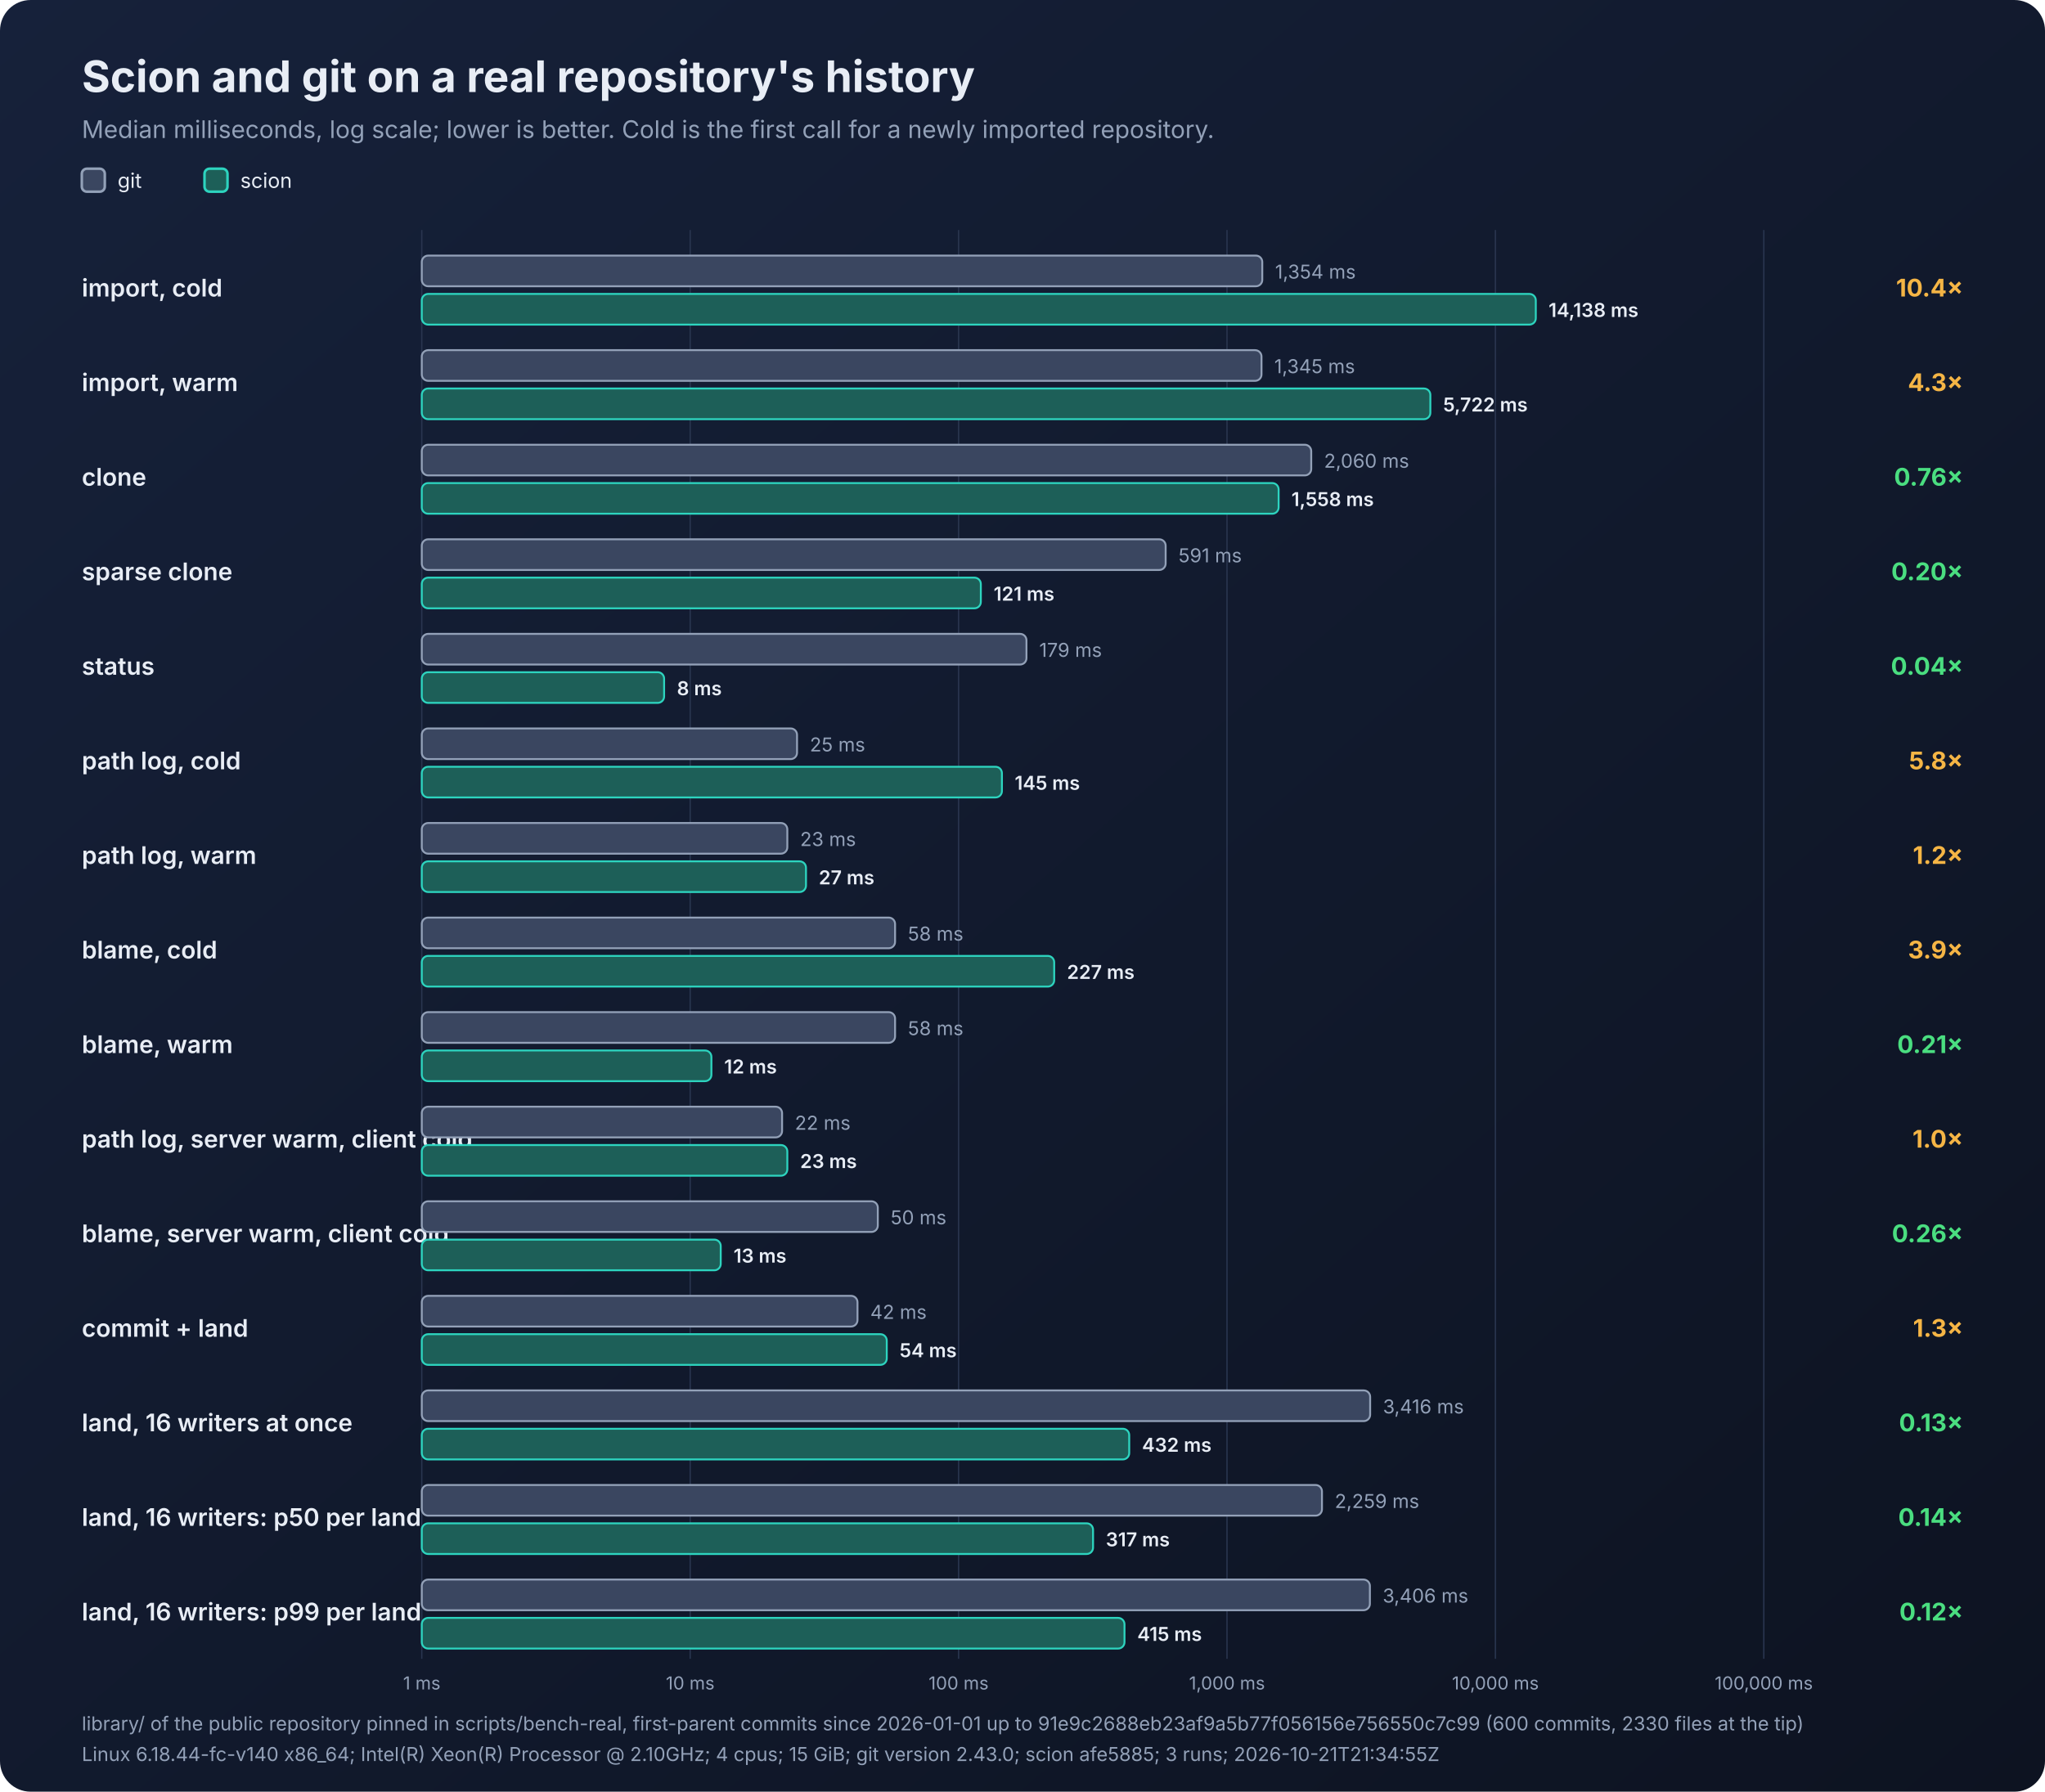
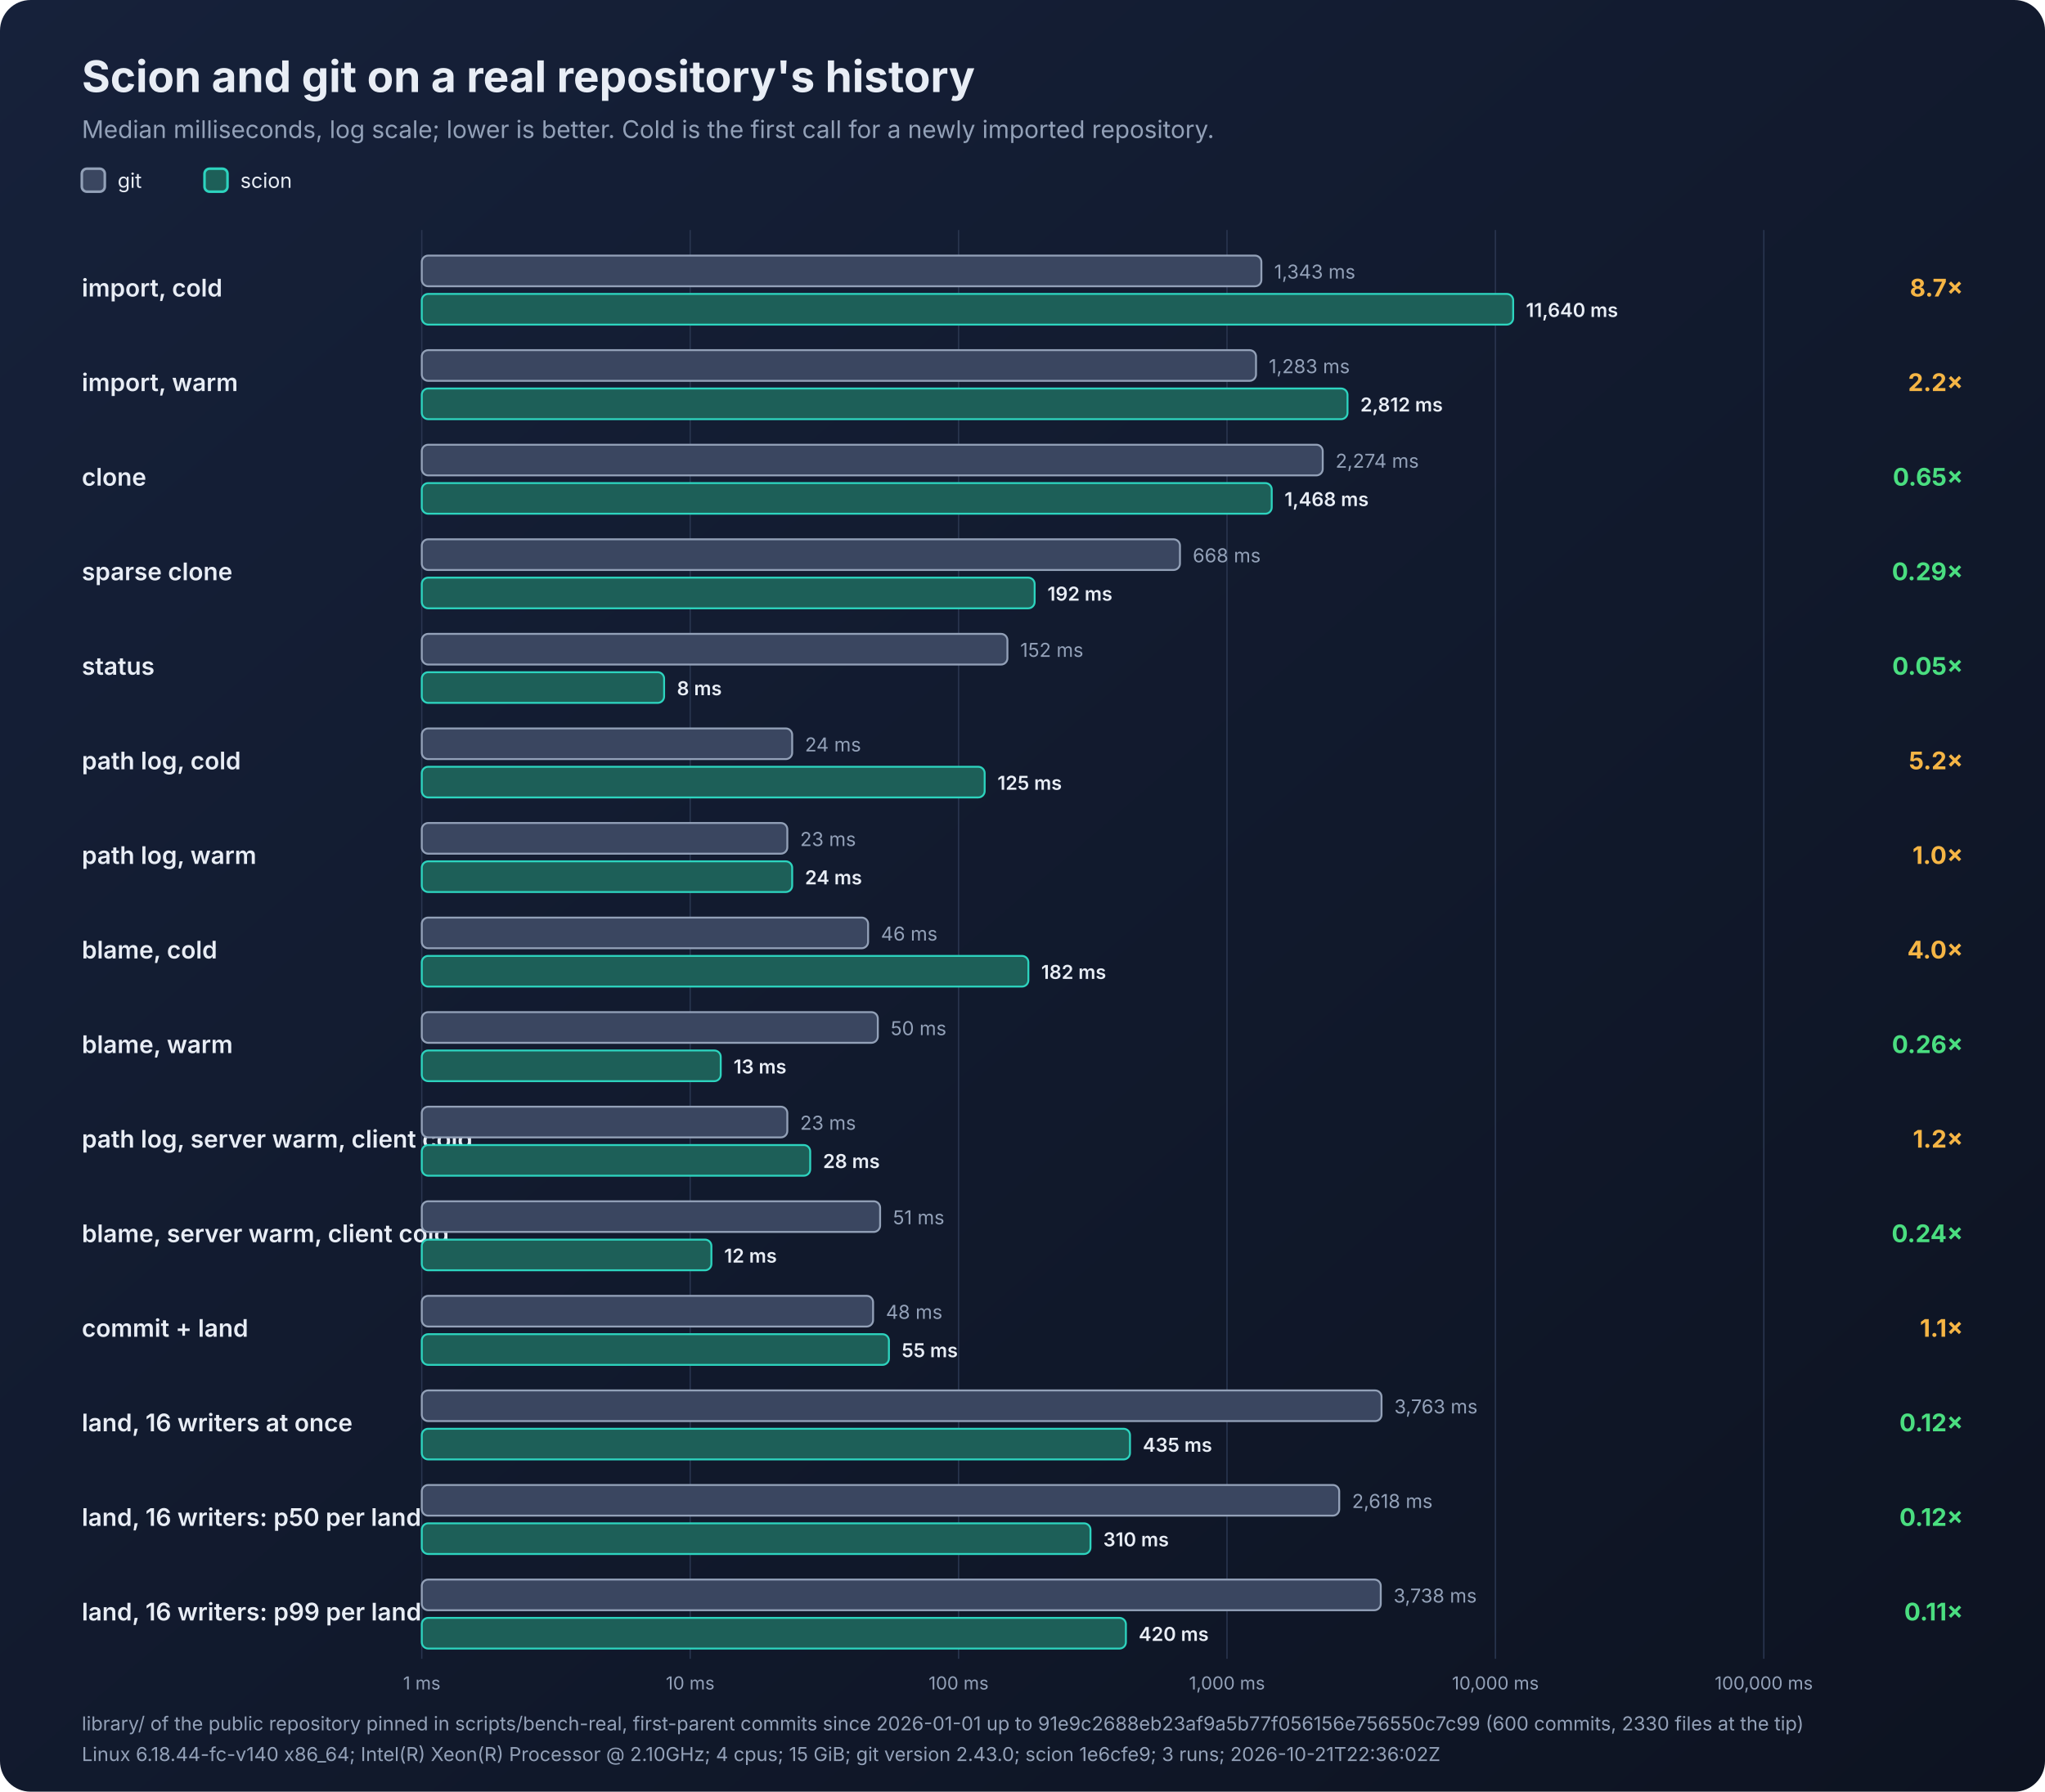
<svg xmlns="http://www.w3.org/2000/svg" width="1600" height="1402" viewBox="0 0 1600 1402" role="img" aria-label="Median times of Scion and git on a real repository's history">
  <defs>
    <marker id="a-teal" viewBox="0 0 10 10" refX="9" refY="5" markerWidth="7" markerHeight="7" orient="auto-start-reverse">
      <path d="M0,0 L10,5 L0,10 z" fill="#2dd4bf" />
    </marker>
    <marker id="a-amber" viewBox="0 0 10 10" refX="9" refY="5" markerWidth="7" markerHeight="7" orient="auto-start-reverse">
      <path d="M0,0 L10,5 L0,10 z" fill="#f5b545" />
    </marker>
    <marker id="a-violet" viewBox="0 0 10 10" refX="9" refY="5" markerWidth="7" markerHeight="7" orient="auto-start-reverse">
      <path d="M0,0 L10,5 L0,10 z" fill="#a78bfa" />
    </marker>
    <marker id="a-muted" viewBox="0 0 10 10" refX="9" refY="5" markerWidth="7" markerHeight="7" orient="auto-start-reverse">
      <path d="M0,0 L10,5 L0,10 z" fill="#93a1b8" />
    </marker>
    <linearGradient id="glow" x1="0" y1="0" x2="1" y2="1">
      <stop offset="0" stop-color="#16213a" />
      <stop offset="1" stop-color="#0d1321" />
    </linearGradient>
  </defs>
  <rect x="0" y="0" width="1600" height="1402" rx="24" fill="url(#glow)" />
  <text x="64" y="72" font-family="Inter, 'Segoe UI', -apple-system, BlinkMacSystemFont, Helvetica, Arial, sans-serif" font-size="34" fill="#e8edf5" font-weight="700" text-anchor="start">Scion and git on a real repository's history</text>
  <text x="64" y="108" font-family="Inter, 'Segoe UI', -apple-system, BlinkMacSystemFont, Helvetica, Arial, sans-serif" font-size="19" fill="#93a1b8" font-weight="400" text-anchor="start">Median milliseconds, log scale; lower is better. Cold is the first call for a newly imported repository.</text>
  <rect x="64" y="132" width="18" height="18" rx="4" fill="#3a4660" stroke="#93a1b8" stroke-width="2" />
  <text x="92" y="147" font-family="Inter, 'Segoe UI', -apple-system, BlinkMacSystemFont, Helvetica, Arial, sans-serif" font-size="16" fill="#e8edf5" font-weight="400" text-anchor="start">git</text>
  <rect x="160" y="132" width="18" height="18" rx="4" fill="#1d5f58" stroke="#2dd4bf" stroke-width="2" />
  <text x="188" y="147" font-family="Inter, 'Segoe UI', -apple-system, BlinkMacSystemFont, Helvetica, Arial, sans-serif" font-size="16" fill="#e8edf5" font-weight="400" text-anchor="start">scion</text>
  <line x1="330.0" y1="180" x2="330.0" y2="1298" stroke="#2a3650" stroke-width="1" />
  <text x="330.0" y="1322" font-family="Inter, 'Segoe UI', -apple-system, BlinkMacSystemFont, Helvetica, Arial, sans-serif" font-size="14" fill="#93a1b8" font-weight="400" text-anchor="middle">1 ms</text>
  <line x1="540.0" y1="180" x2="540.0" y2="1298" stroke="#2a3650" stroke-width="1" />
  <text x="540.0" y="1322" font-family="Inter, 'Segoe UI', -apple-system, BlinkMacSystemFont, Helvetica, Arial, sans-serif" font-size="14" fill="#93a1b8" font-weight="400" text-anchor="middle">10 ms</text>
  <line x1="750.0" y1="180" x2="750.0" y2="1298" stroke="#2a3650" stroke-width="1" />
  <text x="750.0" y="1322" font-family="Inter, 'Segoe UI', -apple-system, BlinkMacSystemFont, Helvetica, Arial, sans-serif" font-size="14" fill="#93a1b8" font-weight="400" text-anchor="middle">100 ms</text>
  <line x1="960.0" y1="180" x2="960.0" y2="1298" stroke="#2a3650" stroke-width="1" />
  <text x="960.0" y="1322" font-family="Inter, 'Segoe UI', -apple-system, BlinkMacSystemFont, Helvetica, Arial, sans-serif" font-size="14" fill="#93a1b8" font-weight="400" text-anchor="middle">1,000 ms</text>
  <line x1="1170.0" y1="180" x2="1170.0" y2="1298" stroke="#2a3650" stroke-width="1" />
  <text x="1170.0" y="1322" font-family="Inter, 'Segoe UI', -apple-system, BlinkMacSystemFont, Helvetica, Arial, sans-serif" font-size="14" fill="#93a1b8" font-weight="400" text-anchor="middle">10,000 ms</text>
  <line x1="1380.0" y1="180" x2="1380.0" y2="1298" stroke="#2a3650" stroke-width="1" />
  <text x="1380.0" y="1322" font-family="Inter, 'Segoe UI', -apple-system, BlinkMacSystemFont, Helvetica, Arial, sans-serif" font-size="14" fill="#93a1b8" font-weight="400" text-anchor="middle">100,000 ms</text>
  <text x="64" y="232" font-family="Inter, 'Segoe UI', -apple-system, BlinkMacSystemFont, Helvetica, Arial, sans-serif" font-size="19" fill="#e8edf5" font-weight="600" text-anchor="start">import, cold</text>
-   <rect x="330" y="200" width="657.6" height="24" rx="5" fill="#3a4660" stroke="#93a1b8" stroke-width="1.5" />
-   <text x="997.6" y="218" font-family="Inter, 'Segoe UI', -apple-system, BlinkMacSystemFont, Helvetica, Arial, sans-serif" font-size="15" fill="#93a1b8" font-weight="400" text-anchor="start">1,354 ms</text>
-   <rect x="330" y="230" width="871.6" height="24" rx="5" fill="#1d5f58" stroke="#2dd4bf" stroke-width="1.5" />
-   <text x="1211.6" y="248" font-family="Inter, 'Segoe UI', -apple-system, BlinkMacSystemFont, Helvetica, Arial, sans-serif" font-size="15" fill="#e8edf5" font-weight="600" text-anchor="start">14,138 ms</text>
-   <text x="1536" y="232" font-family="Inter, 'Segoe UI', -apple-system, BlinkMacSystemFont, Helvetica, Arial, sans-serif" font-size="19" fill="#f5b545" font-weight="700" text-anchor="end">10.4×</text>
+   <rect x="330" y="200" width="656.9" height="24" rx="5" fill="#3a4660" stroke="#93a1b8" stroke-width="1.5" />
+   <text x="996.9" y="218" font-family="Inter, 'Segoe UI', -apple-system, BlinkMacSystemFont, Helvetica, Arial, sans-serif" font-size="15" fill="#93a1b8" font-weight="400" text-anchor="start">1,343 ms</text>
+   <rect x="330" y="230" width="853.9" height="24" rx="5" fill="#1d5f58" stroke="#2dd4bf" stroke-width="1.5" />
+   <text x="1193.9" y="248" font-family="Inter, 'Segoe UI', -apple-system, BlinkMacSystemFont, Helvetica, Arial, sans-serif" font-size="15" fill="#e8edf5" font-weight="600" text-anchor="start">11,640 ms</text>
+   <text x="1536" y="232" font-family="Inter, 'Segoe UI', -apple-system, BlinkMacSystemFont, Helvetica, Arial, sans-serif" font-size="19" fill="#f5b545" font-weight="700" text-anchor="end">8.7×</text>
  <text x="64" y="306" font-family="Inter, 'Segoe UI', -apple-system, BlinkMacSystemFont, Helvetica, Arial, sans-serif" font-size="19" fill="#e8edf5" font-weight="600" text-anchor="start">import, warm</text>
-   <rect x="330" y="274" width="657.0" height="24" rx="5" fill="#3a4660" stroke="#93a1b8" stroke-width="1.5" />
-   <text x="997.0" y="292" font-family="Inter, 'Segoe UI', -apple-system, BlinkMacSystemFont, Helvetica, Arial, sans-serif" font-size="15" fill="#93a1b8" font-weight="400" text-anchor="start">1,345 ms</text>
-   <rect x="330" y="304" width="789.1" height="24" rx="5" fill="#1d5f58" stroke="#2dd4bf" stroke-width="1.5" />
-   <text x="1129.1" y="322" font-family="Inter, 'Segoe UI', -apple-system, BlinkMacSystemFont, Helvetica, Arial, sans-serif" font-size="15" fill="#e8edf5" font-weight="600" text-anchor="start">5,722 ms</text>
-   <text x="1536" y="306" font-family="Inter, 'Segoe UI', -apple-system, BlinkMacSystemFont, Helvetica, Arial, sans-serif" font-size="19" fill="#f5b545" font-weight="700" text-anchor="end">4.3×</text>
+   <rect x="330" y="274" width="652.7" height="24" rx="5" fill="#3a4660" stroke="#93a1b8" stroke-width="1.5" />
+   <text x="992.7" y="292" font-family="Inter, 'Segoe UI', -apple-system, BlinkMacSystemFont, Helvetica, Arial, sans-serif" font-size="15" fill="#93a1b8" font-weight="400" text-anchor="start">1,283 ms</text>
+   <rect x="330" y="304" width="724.3" height="24" rx="5" fill="#1d5f58" stroke="#2dd4bf" stroke-width="1.5" />
+   <text x="1064.3" y="322" font-family="Inter, 'Segoe UI', -apple-system, BlinkMacSystemFont, Helvetica, Arial, sans-serif" font-size="15" fill="#e8edf5" font-weight="600" text-anchor="start">2,812 ms</text>
+   <text x="1536" y="306" font-family="Inter, 'Segoe UI', -apple-system, BlinkMacSystemFont, Helvetica, Arial, sans-serif" font-size="19" fill="#f5b545" font-weight="700" text-anchor="end">2.2×</text>
  <text x="64" y="380" font-family="Inter, 'Segoe UI', -apple-system, BlinkMacSystemFont, Helvetica, Arial, sans-serif" font-size="19" fill="#e8edf5" font-weight="600" text-anchor="start">clone</text>
-   <rect x="330" y="348" width="695.9" height="24" rx="5" fill="#3a4660" stroke="#93a1b8" stroke-width="1.5" />
-   <text x="1035.9" y="366" font-family="Inter, 'Segoe UI', -apple-system, BlinkMacSystemFont, Helvetica, Arial, sans-serif" font-size="15" fill="#93a1b8" font-weight="400" text-anchor="start">2,060 ms</text>
-   <rect x="330" y="378" width="670.4" height="24" rx="5" fill="#1d5f58" stroke="#2dd4bf" stroke-width="1.5" />
-   <text x="1010.4" y="396" font-family="Inter, 'Segoe UI', -apple-system, BlinkMacSystemFont, Helvetica, Arial, sans-serif" font-size="15" fill="#e8edf5" font-weight="600" text-anchor="start">1,558 ms</text>
-   <text x="1536" y="380" font-family="Inter, 'Segoe UI', -apple-system, BlinkMacSystemFont, Helvetica, Arial, sans-serif" font-size="19" fill="#4ade80" font-weight="700" text-anchor="end">0.76×</text>
+   <rect x="330" y="348" width="704.9" height="24" rx="5" fill="#3a4660" stroke="#93a1b8" stroke-width="1.5" />
+   <text x="1044.9" y="366" font-family="Inter, 'Segoe UI', -apple-system, BlinkMacSystemFont, Helvetica, Arial, sans-serif" font-size="15" fill="#93a1b8" font-weight="400" text-anchor="start">2,274 ms</text>
+   <rect x="330" y="378" width="665.0" height="24" rx="5" fill="#1d5f58" stroke="#2dd4bf" stroke-width="1.5" />
+   <text x="1005.0" y="396" font-family="Inter, 'Segoe UI', -apple-system, BlinkMacSystemFont, Helvetica, Arial, sans-serif" font-size="15" fill="#e8edf5" font-weight="600" text-anchor="start">1,468 ms</text>
+   <text x="1536" y="380" font-family="Inter, 'Segoe UI', -apple-system, BlinkMacSystemFont, Helvetica, Arial, sans-serif" font-size="19" fill="#4ade80" font-weight="700" text-anchor="end">0.65×</text>
  <text x="64" y="454" font-family="Inter, 'Segoe UI', -apple-system, BlinkMacSystemFont, Helvetica, Arial, sans-serif" font-size="19" fill="#e8edf5" font-weight="600" text-anchor="start">sparse clone</text>
-   <rect x="330" y="422" width="582.0" height="24" rx="5" fill="#3a4660" stroke="#93a1b8" stroke-width="1.5" />
-   <text x="922.0" y="440" font-family="Inter, 'Segoe UI', -apple-system, BlinkMacSystemFont, Helvetica, Arial, sans-serif" font-size="15" fill="#93a1b8" font-weight="400" text-anchor="start">591 ms</text>
-   <rect x="330" y="452" width="437.4" height="24" rx="5" fill="#1d5f58" stroke="#2dd4bf" stroke-width="1.5" />
-   <text x="777.4" y="470" font-family="Inter, 'Segoe UI', -apple-system, BlinkMacSystemFont, Helvetica, Arial, sans-serif" font-size="15" fill="#e8edf5" font-weight="600" text-anchor="start">121 ms</text>
-   <text x="1536" y="454" font-family="Inter, 'Segoe UI', -apple-system, BlinkMacSystemFont, Helvetica, Arial, sans-serif" font-size="19" fill="#4ade80" font-weight="700" text-anchor="end">0.20×</text>
+   <rect x="330" y="422" width="593.2" height="24" rx="5" fill="#3a4660" stroke="#93a1b8" stroke-width="1.5" />
+   <text x="933.2" y="440" font-family="Inter, 'Segoe UI', -apple-system, BlinkMacSystemFont, Helvetica, Arial, sans-serif" font-size="15" fill="#93a1b8" font-weight="400" text-anchor="start">668 ms</text>
+   <rect x="330" y="452" width="479.5" height="24" rx="5" fill="#1d5f58" stroke="#2dd4bf" stroke-width="1.5" />
+   <text x="819.5" y="470" font-family="Inter, 'Segoe UI', -apple-system, BlinkMacSystemFont, Helvetica, Arial, sans-serif" font-size="15" fill="#e8edf5" font-weight="600" text-anchor="start">192 ms</text>
+   <text x="1536" y="454" font-family="Inter, 'Segoe UI', -apple-system, BlinkMacSystemFont, Helvetica, Arial, sans-serif" font-size="19" fill="#4ade80" font-weight="700" text-anchor="end">0.29×</text>
  <text x="64" y="528" font-family="Inter, 'Segoe UI', -apple-system, BlinkMacSystemFont, Helvetica, Arial, sans-serif" font-size="19" fill="#e8edf5" font-weight="600" text-anchor="start">status</text>
-   <rect x="330" y="496" width="473.1" height="24" rx="5" fill="#3a4660" stroke="#93a1b8" stroke-width="1.5" />
-   <text x="813.1" y="514" font-family="Inter, 'Segoe UI', -apple-system, BlinkMacSystemFont, Helvetica, Arial, sans-serif" font-size="15" fill="#93a1b8" font-weight="400" text-anchor="start">179 ms</text>
+   <rect x="330" y="496" width="458.2" height="24" rx="5" fill="#3a4660" stroke="#93a1b8" stroke-width="1.5" />
+   <text x="798.2" y="514" font-family="Inter, 'Segoe UI', -apple-system, BlinkMacSystemFont, Helvetica, Arial, sans-serif" font-size="15" fill="#93a1b8" font-weight="400" text-anchor="start">152 ms</text>
  <rect x="330" y="526" width="189.6" height="24" rx="5" fill="#1d5f58" stroke="#2dd4bf" stroke-width="1.5" />
  <text x="529.6" y="544" font-family="Inter, 'Segoe UI', -apple-system, BlinkMacSystemFont, Helvetica, Arial, sans-serif" font-size="15" fill="#e8edf5" font-weight="600" text-anchor="start">8 ms</text>
-   <text x="1536" y="528" font-family="Inter, 'Segoe UI', -apple-system, BlinkMacSystemFont, Helvetica, Arial, sans-serif" font-size="19" fill="#4ade80" font-weight="700" text-anchor="end">0.04×</text>
+   <text x="1536" y="528" font-family="Inter, 'Segoe UI', -apple-system, BlinkMacSystemFont, Helvetica, Arial, sans-serif" font-size="19" fill="#4ade80" font-weight="700" text-anchor="end">0.05×</text>
  <text x="64" y="602" font-family="Inter, 'Segoe UI', -apple-system, BlinkMacSystemFont, Helvetica, Arial, sans-serif" font-size="19" fill="#e8edf5" font-weight="600" text-anchor="start">path log, cold</text>
-   <rect x="330" y="570" width="293.6" height="24" rx="5" fill="#3a4660" stroke="#93a1b8" stroke-width="1.5" />
-   <text x="633.6" y="588" font-family="Inter, 'Segoe UI', -apple-system, BlinkMacSystemFont, Helvetica, Arial, sans-serif" font-size="15" fill="#93a1b8" font-weight="400" text-anchor="start">25 ms</text>
-   <rect x="330" y="600" width="453.9" height="24" rx="5" fill="#1d5f58" stroke="#2dd4bf" stroke-width="1.5" />
-   <text x="793.9" y="618" font-family="Inter, 'Segoe UI', -apple-system, BlinkMacSystemFont, Helvetica, Arial, sans-serif" font-size="15" fill="#e8edf5" font-weight="600" text-anchor="start">145 ms</text>
-   <text x="1536" y="602" font-family="Inter, 'Segoe UI', -apple-system, BlinkMacSystemFont, Helvetica, Arial, sans-serif" font-size="19" fill="#f5b545" font-weight="700" text-anchor="end">5.8×</text>
+   <rect x="330" y="570" width="289.8" height="24" rx="5" fill="#3a4660" stroke="#93a1b8" stroke-width="1.5" />
+   <text x="629.8" y="588" font-family="Inter, 'Segoe UI', -apple-system, BlinkMacSystemFont, Helvetica, Arial, sans-serif" font-size="15" fill="#93a1b8" font-weight="400" text-anchor="start">24 ms</text>
+   <rect x="330" y="600" width="440.4" height="24" rx="5" fill="#1d5f58" stroke="#2dd4bf" stroke-width="1.5" />
+   <text x="780.4" y="618" font-family="Inter, 'Segoe UI', -apple-system, BlinkMacSystemFont, Helvetica, Arial, sans-serif" font-size="15" fill="#e8edf5" font-weight="600" text-anchor="start">125 ms</text>
+   <text x="1536" y="602" font-family="Inter, 'Segoe UI', -apple-system, BlinkMacSystemFont, Helvetica, Arial, sans-serif" font-size="19" fill="#f5b545" font-weight="700" text-anchor="end">5.2×</text>
  <text x="64" y="676" font-family="Inter, 'Segoe UI', -apple-system, BlinkMacSystemFont, Helvetica, Arial, sans-serif" font-size="19" fill="#e8edf5" font-weight="600" text-anchor="start">path log, warm</text>
  <rect x="330" y="644" width="286.0" height="24" rx="5" fill="#3a4660" stroke="#93a1b8" stroke-width="1.5" />
  <text x="626.0" y="662" font-family="Inter, 'Segoe UI', -apple-system, BlinkMacSystemFont, Helvetica, Arial, sans-serif" font-size="15" fill="#93a1b8" font-weight="400" text-anchor="start">23 ms</text>
-   <rect x="330" y="674" width="300.6" height="24" rx="5" fill="#1d5f58" stroke="#2dd4bf" stroke-width="1.5" />
-   <text x="640.6" y="692" font-family="Inter, 'Segoe UI', -apple-system, BlinkMacSystemFont, Helvetica, Arial, sans-serif" font-size="15" fill="#e8edf5" font-weight="600" text-anchor="start">27 ms</text>
-   <text x="1536" y="676" font-family="Inter, 'Segoe UI', -apple-system, BlinkMacSystemFont, Helvetica, Arial, sans-serif" font-size="19" fill="#f5b545" font-weight="700" text-anchor="end">1.2×</text>
+   <rect x="330" y="674" width="289.8" height="24" rx="5" fill="#1d5f58" stroke="#2dd4bf" stroke-width="1.5" />
+   <text x="629.8" y="692" font-family="Inter, 'Segoe UI', -apple-system, BlinkMacSystemFont, Helvetica, Arial, sans-serif" font-size="15" fill="#e8edf5" font-weight="600" text-anchor="start">24 ms</text>
+   <text x="1536" y="676" font-family="Inter, 'Segoe UI', -apple-system, BlinkMacSystemFont, Helvetica, Arial, sans-serif" font-size="19" fill="#f5b545" font-weight="700" text-anchor="end">1.0×</text>
  <text x="64" y="750" font-family="Inter, 'Segoe UI', -apple-system, BlinkMacSystemFont, Helvetica, Arial, sans-serif" font-size="19" fill="#e8edf5" font-weight="600" text-anchor="start">blame, cold</text>
-   <rect x="330" y="718" width="370.3" height="24" rx="5" fill="#3a4660" stroke="#93a1b8" stroke-width="1.5" />
-   <text x="710.3" y="736" font-family="Inter, 'Segoe UI', -apple-system, BlinkMacSystemFont, Helvetica, Arial, sans-serif" font-size="15" fill="#93a1b8" font-weight="400" text-anchor="start">58 ms</text>
-   <rect x="330" y="748" width="494.8" height="24" rx="5" fill="#1d5f58" stroke="#2dd4bf" stroke-width="1.5" />
-   <text x="834.8" y="766" font-family="Inter, 'Segoe UI', -apple-system, BlinkMacSystemFont, Helvetica, Arial, sans-serif" font-size="15" fill="#e8edf5" font-weight="600" text-anchor="start">227 ms</text>
-   <text x="1536" y="750" font-family="Inter, 'Segoe UI', -apple-system, BlinkMacSystemFont, Helvetica, Arial, sans-serif" font-size="19" fill="#f5b545" font-weight="700" text-anchor="end">3.9×</text>
+   <rect x="330" y="718" width="349.2" height="24" rx="5" fill="#3a4660" stroke="#93a1b8" stroke-width="1.5" />
+   <text x="689.2" y="736" font-family="Inter, 'Segoe UI', -apple-system, BlinkMacSystemFont, Helvetica, Arial, sans-serif" font-size="15" fill="#93a1b8" font-weight="400" text-anchor="start">46 ms</text>
+   <rect x="330" y="748" width="474.6" height="24" rx="5" fill="#1d5f58" stroke="#2dd4bf" stroke-width="1.5" />
+   <text x="814.6" y="766" font-family="Inter, 'Segoe UI', -apple-system, BlinkMacSystemFont, Helvetica, Arial, sans-serif" font-size="15" fill="#e8edf5" font-weight="600" text-anchor="start">182 ms</text>
+   <text x="1536" y="750" font-family="Inter, 'Segoe UI', -apple-system, BlinkMacSystemFont, Helvetica, Arial, sans-serif" font-size="19" fill="#f5b545" font-weight="700" text-anchor="end">4.0×</text>
  <text x="64" y="824" font-family="Inter, 'Segoe UI', -apple-system, BlinkMacSystemFont, Helvetica, Arial, sans-serif" font-size="19" fill="#e8edf5" font-weight="600" text-anchor="start">blame, warm</text>
-   <rect x="330" y="792" width="370.3" height="24" rx="5" fill="#3a4660" stroke="#93a1b8" stroke-width="1.5" />
-   <text x="710.3" y="810" font-family="Inter, 'Segoe UI', -apple-system, BlinkMacSystemFont, Helvetica, Arial, sans-serif" font-size="15" fill="#93a1b8" font-weight="400" text-anchor="start">58 ms</text>
-   <rect x="330" y="822" width="226.6" height="24" rx="5" fill="#1d5f58" stroke="#2dd4bf" stroke-width="1.5" />
-   <text x="566.6" y="840" font-family="Inter, 'Segoe UI', -apple-system, BlinkMacSystemFont, Helvetica, Arial, sans-serif" font-size="15" fill="#e8edf5" font-weight="600" text-anchor="start">12 ms</text>
-   <text x="1536" y="824" font-family="Inter, 'Segoe UI', -apple-system, BlinkMacSystemFont, Helvetica, Arial, sans-serif" font-size="19" fill="#4ade80" font-weight="700" text-anchor="end">0.21×</text>
+   <rect x="330" y="792" width="356.8" height="24" rx="5" fill="#3a4660" stroke="#93a1b8" stroke-width="1.5" />
+   <text x="696.8" y="810" font-family="Inter, 'Segoe UI', -apple-system, BlinkMacSystemFont, Helvetica, Arial, sans-serif" font-size="15" fill="#93a1b8" font-weight="400" text-anchor="start">50 ms</text>
+   <rect x="330" y="822" width="233.9" height="24" rx="5" fill="#1d5f58" stroke="#2dd4bf" stroke-width="1.5" />
+   <text x="573.9" y="840" font-family="Inter, 'Segoe UI', -apple-system, BlinkMacSystemFont, Helvetica, Arial, sans-serif" font-size="15" fill="#e8edf5" font-weight="600" text-anchor="start">13 ms</text>
+   <text x="1536" y="824" font-family="Inter, 'Segoe UI', -apple-system, BlinkMacSystemFont, Helvetica, Arial, sans-serif" font-size="19" fill="#4ade80" font-weight="700" text-anchor="end">0.26×</text>
  <text x="64" y="898" font-family="Inter, 'Segoe UI', -apple-system, BlinkMacSystemFont, Helvetica, Arial, sans-serif" font-size="19" fill="#e8edf5" font-weight="600" text-anchor="start">path log, server warm, client cold</text>
-   <rect x="330" y="866" width="281.9" height="24" rx="5" fill="#3a4660" stroke="#93a1b8" stroke-width="1.5" />
-   <text x="621.9" y="884" font-family="Inter, 'Segoe UI', -apple-system, BlinkMacSystemFont, Helvetica, Arial, sans-serif" font-size="15" fill="#93a1b8" font-weight="400" text-anchor="start">22 ms</text>
-   <rect x="330" y="896" width="286.0" height="24" rx="5" fill="#1d5f58" stroke="#2dd4bf" stroke-width="1.5" />
-   <text x="626.0" y="914" font-family="Inter, 'Segoe UI', -apple-system, BlinkMacSystemFont, Helvetica, Arial, sans-serif" font-size="15" fill="#e8edf5" font-weight="600" text-anchor="start">23 ms</text>
-   <text x="1536" y="898" font-family="Inter, 'Segoe UI', -apple-system, BlinkMacSystemFont, Helvetica, Arial, sans-serif" font-size="19" fill="#f5b545" font-weight="700" text-anchor="end">1.0×</text>
+   <rect x="330" y="866" width="286.0" height="24" rx="5" fill="#3a4660" stroke="#93a1b8" stroke-width="1.5" />
+   <text x="626.0" y="884" font-family="Inter, 'Segoe UI', -apple-system, BlinkMacSystemFont, Helvetica, Arial, sans-serif" font-size="15" fill="#93a1b8" font-weight="400" text-anchor="start">23 ms</text>
+   <rect x="330" y="896" width="303.9" height="24" rx="5" fill="#1d5f58" stroke="#2dd4bf" stroke-width="1.5" />
+   <text x="643.9" y="914" font-family="Inter, 'Segoe UI', -apple-system, BlinkMacSystemFont, Helvetica, Arial, sans-serif" font-size="15" fill="#e8edf5" font-weight="600" text-anchor="start">28 ms</text>
+   <text x="1536" y="898" font-family="Inter, 'Segoe UI', -apple-system, BlinkMacSystemFont, Helvetica, Arial, sans-serif" font-size="19" fill="#f5b545" font-weight="700" text-anchor="end">1.2×</text>
  <text x="64" y="972" font-family="Inter, 'Segoe UI', -apple-system, BlinkMacSystemFont, Helvetica, Arial, sans-serif" font-size="19" fill="#e8edf5" font-weight="600" text-anchor="start">blame, server warm, client cold</text>
-   <rect x="330" y="940" width="356.8" height="24" rx="5" fill="#3a4660" stroke="#93a1b8" stroke-width="1.5" />
-   <text x="696.8" y="958" font-family="Inter, 'Segoe UI', -apple-system, BlinkMacSystemFont, Helvetica, Arial, sans-serif" font-size="15" fill="#93a1b8" font-weight="400" text-anchor="start">50 ms</text>
-   <rect x="330" y="970" width="233.9" height="24" rx="5" fill="#1d5f58" stroke="#2dd4bf" stroke-width="1.5" />
-   <text x="573.9" y="988" font-family="Inter, 'Segoe UI', -apple-system, BlinkMacSystemFont, Helvetica, Arial, sans-serif" font-size="15" fill="#e8edf5" font-weight="600" text-anchor="start">13 ms</text>
-   <text x="1536" y="972" font-family="Inter, 'Segoe UI', -apple-system, BlinkMacSystemFont, Helvetica, Arial, sans-serif" font-size="19" fill="#4ade80" font-weight="700" text-anchor="end">0.26×</text>
+   <rect x="330" y="940" width="358.6" height="24" rx="5" fill="#3a4660" stroke="#93a1b8" stroke-width="1.5" />
+   <text x="698.6" y="958" font-family="Inter, 'Segoe UI', -apple-system, BlinkMacSystemFont, Helvetica, Arial, sans-serif" font-size="15" fill="#93a1b8" font-weight="400" text-anchor="start">51 ms</text>
+   <rect x="330" y="970" width="226.6" height="24" rx="5" fill="#1d5f58" stroke="#2dd4bf" stroke-width="1.5" />
+   <text x="566.6" y="988" font-family="Inter, 'Segoe UI', -apple-system, BlinkMacSystemFont, Helvetica, Arial, sans-serif" font-size="15" fill="#e8edf5" font-weight="600" text-anchor="start">12 ms</text>
+   <text x="1536" y="972" font-family="Inter, 'Segoe UI', -apple-system, BlinkMacSystemFont, Helvetica, Arial, sans-serif" font-size="19" fill="#4ade80" font-weight="700" text-anchor="end">0.24×</text>
  <text x="64" y="1046" font-family="Inter, 'Segoe UI', -apple-system, BlinkMacSystemFont, Helvetica, Arial, sans-serif" font-size="19" fill="#e8edf5" font-weight="600" text-anchor="start">commit + land</text>
-   <rect x="330" y="1014" width="340.9" height="24" rx="5" fill="#3a4660" stroke="#93a1b8" stroke-width="1.5" />
-   <text x="680.9" y="1032" font-family="Inter, 'Segoe UI', -apple-system, BlinkMacSystemFont, Helvetica, Arial, sans-serif" font-size="15" fill="#93a1b8" font-weight="400" text-anchor="start">42 ms</text>
-   <rect x="330" y="1044" width="363.8" height="24" rx="5" fill="#1d5f58" stroke="#2dd4bf" stroke-width="1.5" />
-   <text x="703.8" y="1062" font-family="Inter, 'Segoe UI', -apple-system, BlinkMacSystemFont, Helvetica, Arial, sans-serif" font-size="15" fill="#e8edf5" font-weight="600" text-anchor="start">54 ms</text>
-   <text x="1536" y="1046" font-family="Inter, 'Segoe UI', -apple-system, BlinkMacSystemFont, Helvetica, Arial, sans-serif" font-size="19" fill="#f5b545" font-weight="700" text-anchor="end">1.3×</text>
+   <rect x="330" y="1014" width="353.1" height="24" rx="5" fill="#3a4660" stroke="#93a1b8" stroke-width="1.5" />
+   <text x="693.1" y="1032" font-family="Inter, 'Segoe UI', -apple-system, BlinkMacSystemFont, Helvetica, Arial, sans-serif" font-size="15" fill="#93a1b8" font-weight="400" text-anchor="start">48 ms</text>
+   <rect x="330" y="1044" width="365.5" height="24" rx="5" fill="#1d5f58" stroke="#2dd4bf" stroke-width="1.5" />
+   <text x="705.5" y="1062" font-family="Inter, 'Segoe UI', -apple-system, BlinkMacSystemFont, Helvetica, Arial, sans-serif" font-size="15" fill="#e8edf5" font-weight="600" text-anchor="start">55 ms</text>
+   <text x="1536" y="1046" font-family="Inter, 'Segoe UI', -apple-system, BlinkMacSystemFont, Helvetica, Arial, sans-serif" font-size="19" fill="#f5b545" font-weight="700" text-anchor="end">1.1×</text>
  <text x="64" y="1120" font-family="Inter, 'Segoe UI', -apple-system, BlinkMacSystemFont, Helvetica, Arial, sans-serif" font-size="19" fill="#e8edf5" font-weight="600" text-anchor="start">land, 16 writers at once</text>
-   <rect x="330" y="1088" width="742.0" height="24" rx="5" fill="#3a4660" stroke="#93a1b8" stroke-width="1.5" />
-   <text x="1082.0" y="1106" font-family="Inter, 'Segoe UI', -apple-system, BlinkMacSystemFont, Helvetica, Arial, sans-serif" font-size="15" fill="#93a1b8" font-weight="400" text-anchor="start">3,416 ms</text>
-   <rect x="330" y="1118" width="553.5" height="24" rx="5" fill="#1d5f58" stroke="#2dd4bf" stroke-width="1.5" />
-   <text x="893.5" y="1136" font-family="Inter, 'Segoe UI', -apple-system, BlinkMacSystemFont, Helvetica, Arial, sans-serif" font-size="15" fill="#e8edf5" font-weight="600" text-anchor="start">432 ms</text>
-   <text x="1536" y="1120" font-family="Inter, 'Segoe UI', -apple-system, BlinkMacSystemFont, Helvetica, Arial, sans-serif" font-size="19" fill="#4ade80" font-weight="700" text-anchor="end">0.13×</text>
+   <rect x="330" y="1088" width="750.9" height="24" rx="5" fill="#3a4660" stroke="#93a1b8" stroke-width="1.5" />
+   <text x="1090.9" y="1106" font-family="Inter, 'Segoe UI', -apple-system, BlinkMacSystemFont, Helvetica, Arial, sans-serif" font-size="15" fill="#93a1b8" font-weight="400" text-anchor="start">3,763 ms</text>
+   <rect x="330" y="1118" width="554.1" height="24" rx="5" fill="#1d5f58" stroke="#2dd4bf" stroke-width="1.5" />
+   <text x="894.1" y="1136" font-family="Inter, 'Segoe UI', -apple-system, BlinkMacSystemFont, Helvetica, Arial, sans-serif" font-size="15" fill="#e8edf5" font-weight="600" text-anchor="start">435 ms</text>
+   <text x="1536" y="1120" font-family="Inter, 'Segoe UI', -apple-system, BlinkMacSystemFont, Helvetica, Arial, sans-serif" font-size="19" fill="#4ade80" font-weight="700" text-anchor="end">0.12×</text>
  <text x="64" y="1194" font-family="Inter, 'Segoe UI', -apple-system, BlinkMacSystemFont, Helvetica, Arial, sans-serif" font-size="19" fill="#e8edf5" font-weight="600" text-anchor="start">land, 16 writers: p50 per land</text>
-   <rect x="330" y="1162" width="704.3" height="24" rx="5" fill="#3a4660" stroke="#93a1b8" stroke-width="1.5" />
-   <text x="1044.3" y="1180" font-family="Inter, 'Segoe UI', -apple-system, BlinkMacSystemFont, Helvetica, Arial, sans-serif" font-size="15" fill="#93a1b8" font-weight="400" text-anchor="start">2,259 ms</text>
-   <rect x="330" y="1192" width="525.2" height="24" rx="5" fill="#1d5f58" stroke="#2dd4bf" stroke-width="1.5" />
-   <text x="865.2" y="1210" font-family="Inter, 'Segoe UI', -apple-system, BlinkMacSystemFont, Helvetica, Arial, sans-serif" font-size="15" fill="#e8edf5" font-weight="600" text-anchor="start">317 ms</text>
-   <text x="1536" y="1194" font-family="Inter, 'Segoe UI', -apple-system, BlinkMacSystemFont, Helvetica, Arial, sans-serif" font-size="19" fill="#4ade80" font-weight="700" text-anchor="end">0.14×</text>
+   <rect x="330" y="1162" width="717.8" height="24" rx="5" fill="#3a4660" stroke="#93a1b8" stroke-width="1.5" />
+   <text x="1057.8" y="1180" font-family="Inter, 'Segoe UI', -apple-system, BlinkMacSystemFont, Helvetica, Arial, sans-serif" font-size="15" fill="#93a1b8" font-weight="400" text-anchor="start">2,618 ms</text>
+   <rect x="330" y="1192" width="523.2" height="24" rx="5" fill="#1d5f58" stroke="#2dd4bf" stroke-width="1.5" />
+   <text x="863.2" y="1210" font-family="Inter, 'Segoe UI', -apple-system, BlinkMacSystemFont, Helvetica, Arial, sans-serif" font-size="15" fill="#e8edf5" font-weight="600" text-anchor="start">310 ms</text>
+   <text x="1536" y="1194" font-family="Inter, 'Segoe UI', -apple-system, BlinkMacSystemFont, Helvetica, Arial, sans-serif" font-size="19" fill="#4ade80" font-weight="700" text-anchor="end">0.12×</text>
  <text x="64" y="1268" font-family="Inter, 'Segoe UI', -apple-system, BlinkMacSystemFont, Helvetica, Arial, sans-serif" font-size="19" fill="#e8edf5" font-weight="600" text-anchor="start">land, 16 writers: p99 per land</text>
-   <rect x="330" y="1236" width="741.8" height="24" rx="5" fill="#3a4660" stroke="#93a1b8" stroke-width="1.5" />
-   <text x="1081.8" y="1254" font-family="Inter, 'Segoe UI', -apple-system, BlinkMacSystemFont, Helvetica, Arial, sans-serif" font-size="15" fill="#93a1b8" font-weight="400" text-anchor="start">3,406 ms</text>
-   <rect x="330" y="1266" width="549.8" height="24" rx="5" fill="#1d5f58" stroke="#2dd4bf" stroke-width="1.5" />
-   <text x="889.8" y="1284" font-family="Inter, 'Segoe UI', -apple-system, BlinkMacSystemFont, Helvetica, Arial, sans-serif" font-size="15" fill="#e8edf5" font-weight="600" text-anchor="start">415 ms</text>
-   <text x="1536" y="1268" font-family="Inter, 'Segoe UI', -apple-system, BlinkMacSystemFont, Helvetica, Arial, sans-serif" font-size="19" fill="#4ade80" font-weight="700" text-anchor="end">0.12×</text>
+   <rect x="330" y="1236" width="750.3" height="24" rx="5" fill="#3a4660" stroke="#93a1b8" stroke-width="1.5" />
+   <text x="1090.3" y="1254" font-family="Inter, 'Segoe UI', -apple-system, BlinkMacSystemFont, Helvetica, Arial, sans-serif" font-size="15" fill="#93a1b8" font-weight="400" text-anchor="start">3,738 ms</text>
+   <rect x="330" y="1266" width="550.9" height="24" rx="5" fill="#1d5f58" stroke="#2dd4bf" stroke-width="1.5" />
+   <text x="890.9" y="1284" font-family="Inter, 'Segoe UI', -apple-system, BlinkMacSystemFont, Helvetica, Arial, sans-serif" font-size="15" fill="#e8edf5" font-weight="600" text-anchor="start">420 ms</text>
+   <text x="1536" y="1268" font-family="Inter, 'Segoe UI', -apple-system, BlinkMacSystemFont, Helvetica, Arial, sans-serif" font-size="19" fill="#4ade80" font-weight="700" text-anchor="end">0.11×</text>
  <text x="64" y="1354" font-family="Inter, 'Segoe UI', -apple-system, BlinkMacSystemFont, Helvetica, Arial, sans-serif" font-size="15" fill="#93a1b8" font-weight="400" text-anchor="start">library/ of the public repository pinned in scripts/bench-real, first-parent commits since 2026-01-01 up to 91e9c2688eb23af9a5b77f056156e756550c7c99 (600 commits, 2330 files at the tip)</text>
-   <text x="64" y="1378" font-family="Inter, 'Segoe UI', -apple-system, BlinkMacSystemFont, Helvetica, Arial, sans-serif" font-size="15" fill="#93a1b8" font-weight="400" text-anchor="start">Linux 6.18.44-fc-v140 x86_64; Intel(R) Xeon(R) Processor @ 2.10GHz; 4 cpus; 15 GiB; git version 2.43.0; scion afe5885; 3 runs; 2026-10-21T21:34:55Z</text>
+   <text x="64" y="1378" font-family="Inter, 'Segoe UI', -apple-system, BlinkMacSystemFont, Helvetica, Arial, sans-serif" font-size="15" fill="#93a1b8" font-weight="400" text-anchor="start">Linux 6.18.44-fc-v140 x86_64; Intel(R) Xeon(R) Processor @ 2.10GHz; 4 cpus; 15 GiB; git version 2.43.0; scion 1e6cfe9; 3 runs; 2026-10-21T22:36:02Z</text>
</svg>
